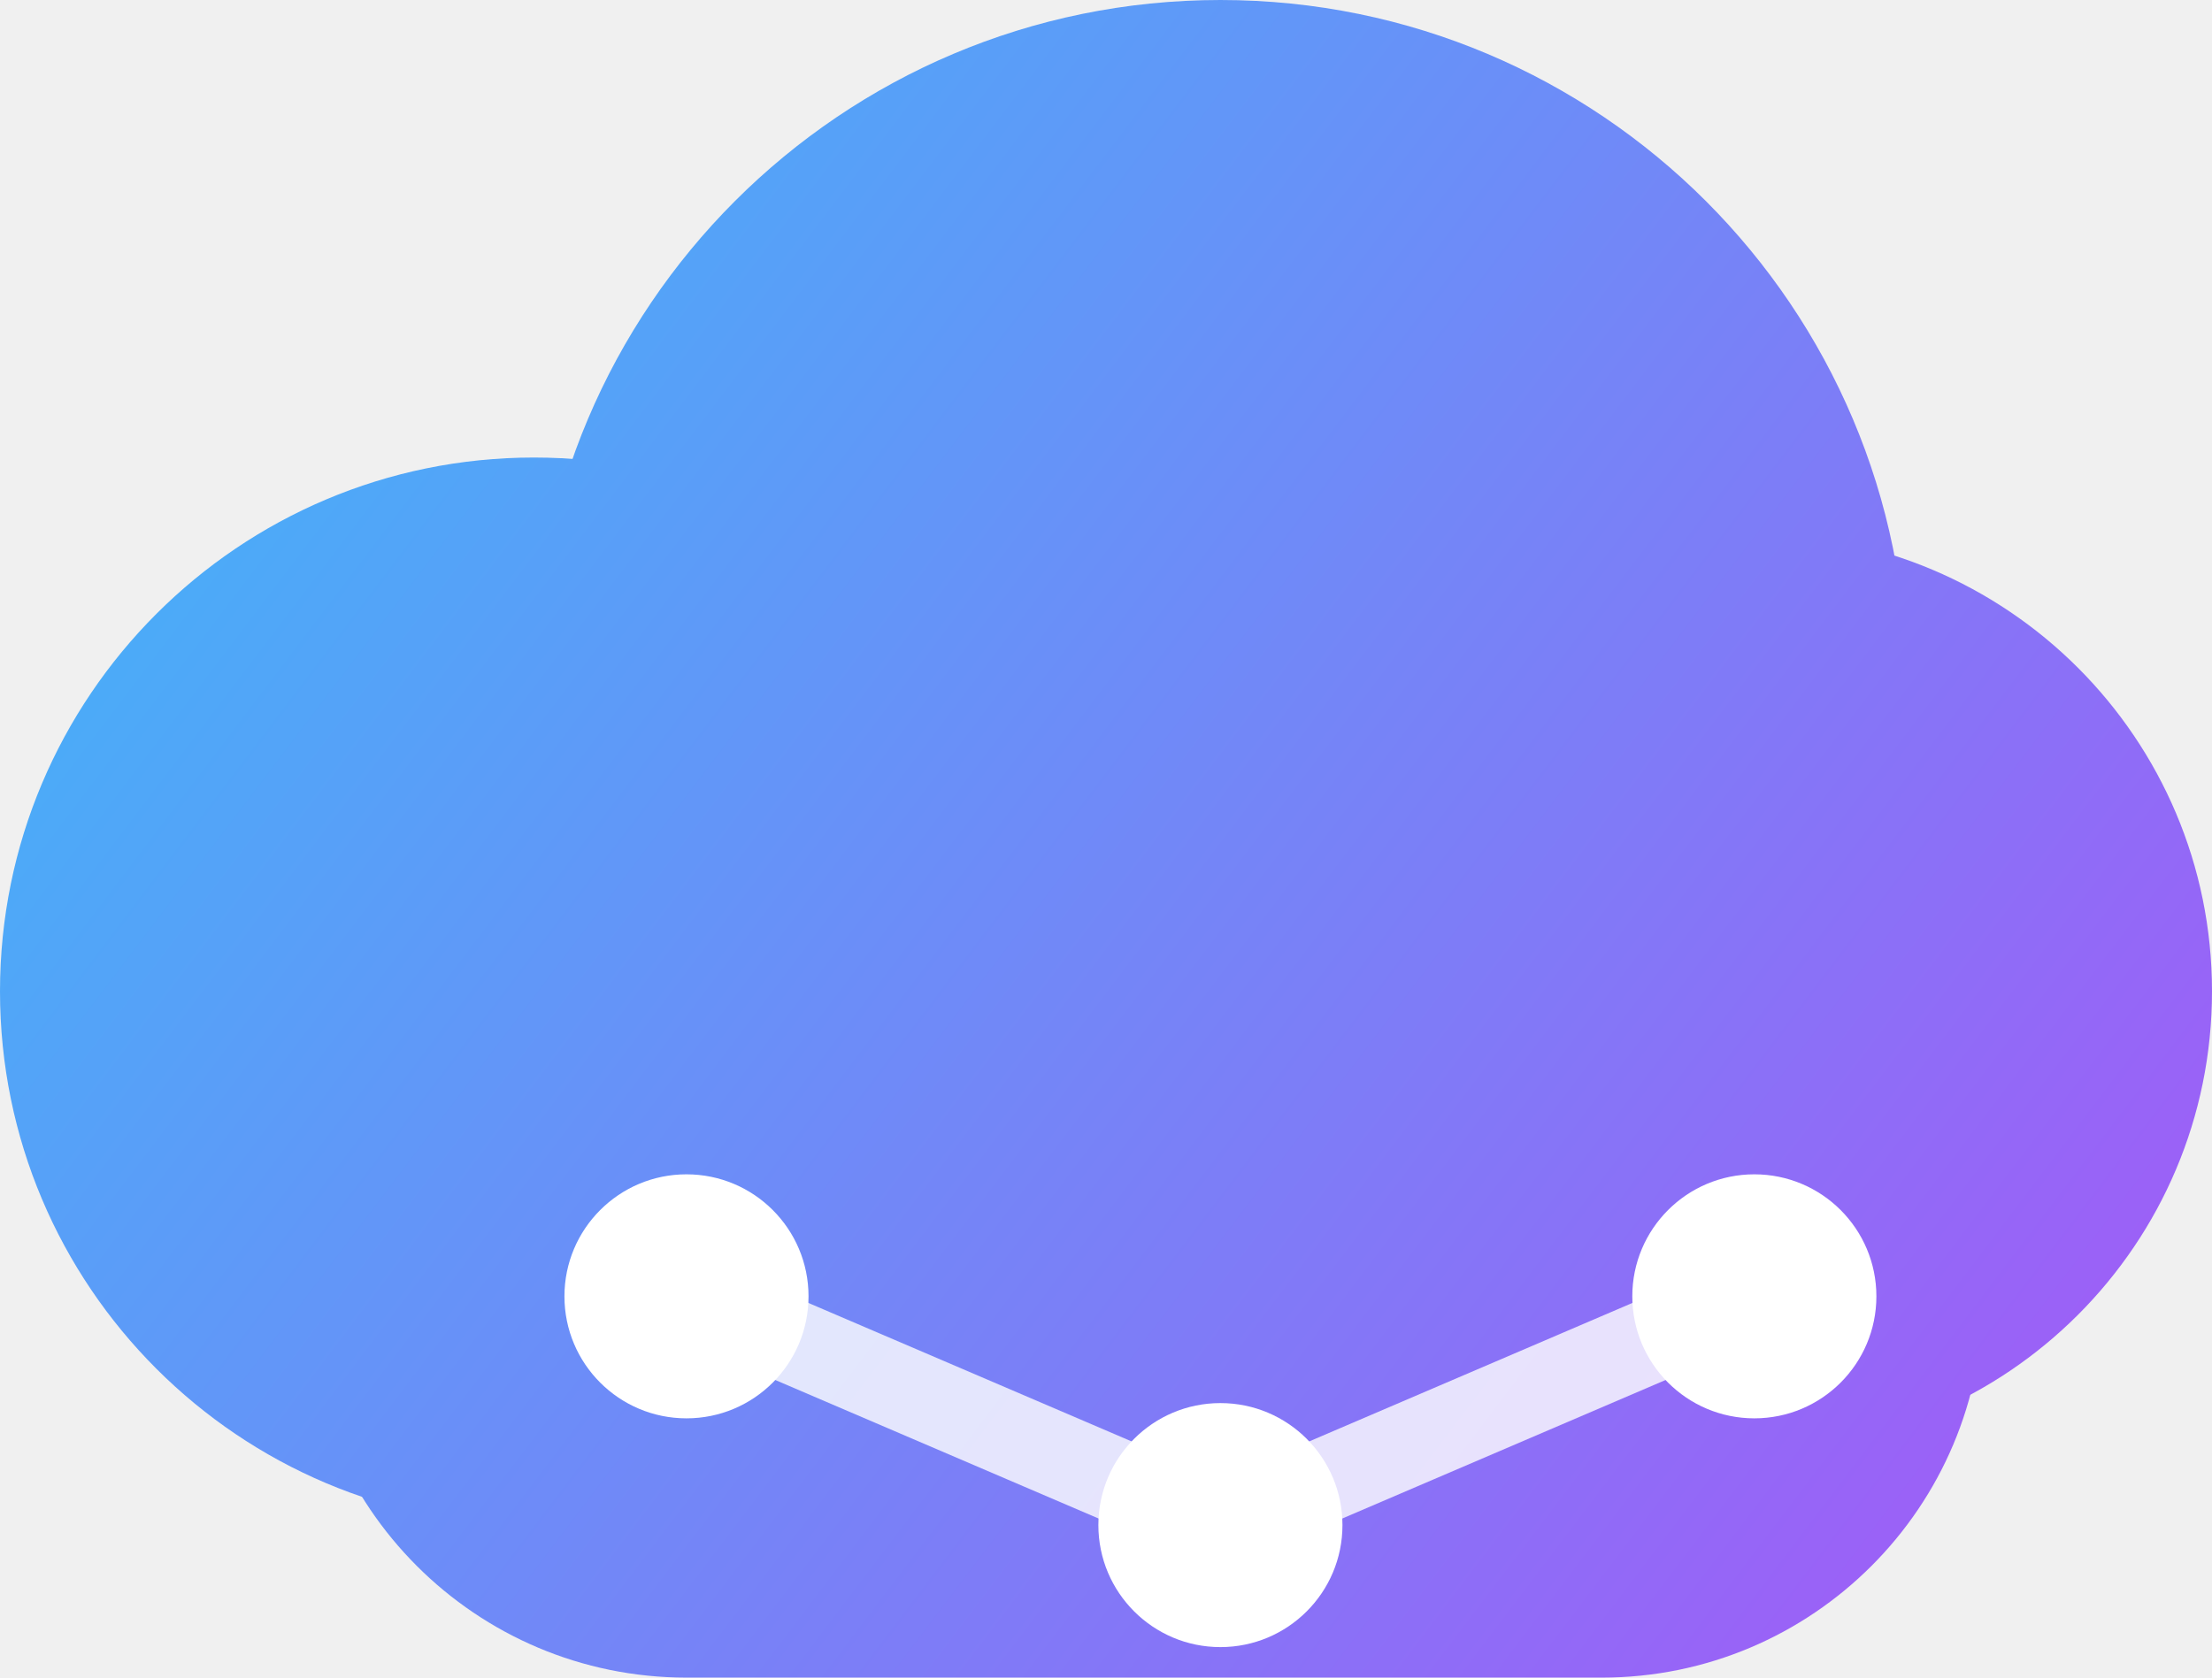
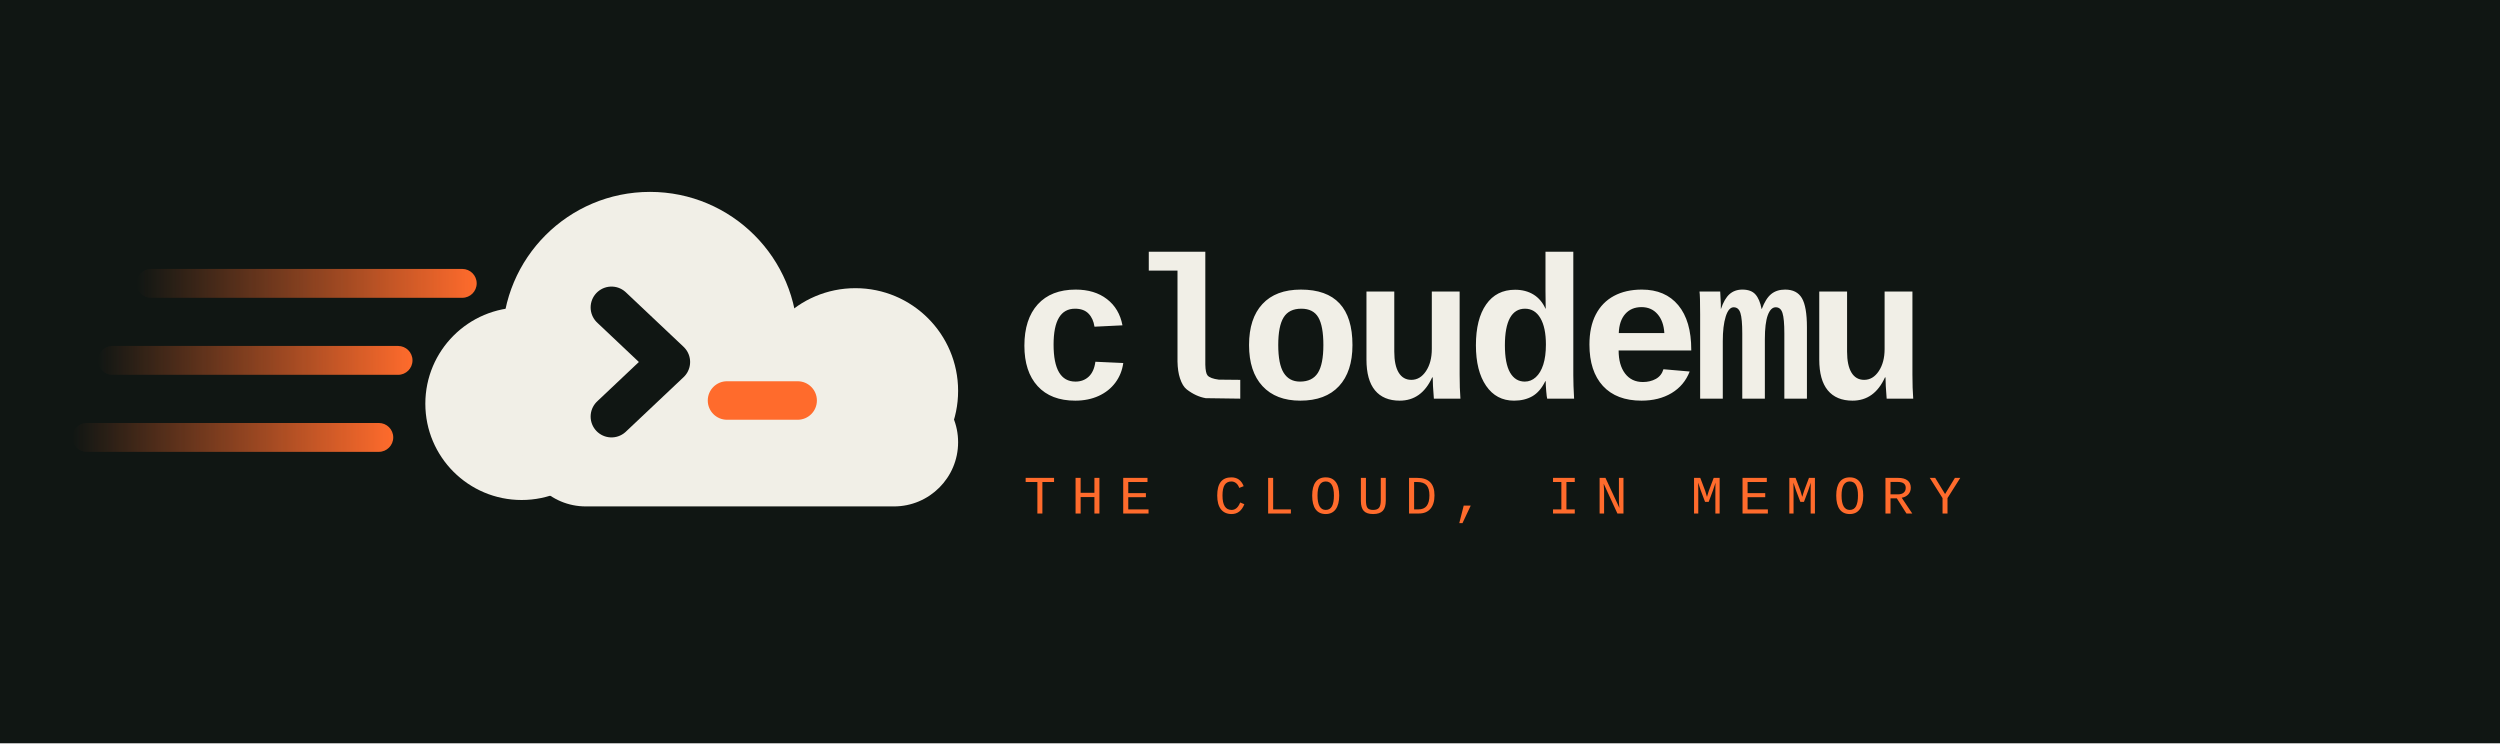
- <svg xmlns="http://www.w3.org/2000/svg" viewBox="2 2 29 22" fill="none">
-   <defs>
-     <linearGradient id="g" x1="2" y1="2" x2="31" y2="24" gradientUnits="userSpaceOnUse">
-       <stop stop-color="#38bdf8" />
-       <stop offset="1" stop-color="#a855f7" />
-     </linearGradient>
-   </defs>
-   <g>
-     <circle cx="9" cy="15" r="7" fill="url(#g)" />
-     <circle cx="18" cy="11" r="9" fill="url(#g)" />
-     <circle cx="25" cy="15" r="6" fill="url(#g)" />
-     <rect x="6" y="14" width="22" height="10" rx="5" fill="url(#g)" />
+ <svg xmlns="http://www.w3.org/2000/svg" width="740" height="220" viewBox="0 0 740 220">
+   <rect width="740" height="220" fill="#101613" />
+   <g transform="translate(10,15) scale(1.9)">
+     <defs>
+       <linearGradient id="g1" x1="0" y1="0" x2="1" y2="0">
+         <stop offset="0" stop-color="#FF6B2C" stop-opacity="0" />
+         <stop offset="1" stop-color="#FF6B2C" />
+       </linearGradient>
+     </defs>
+     <g fill="url(#g1)">
+       <rect x="16" y="34" width="53" height="4.5" rx="2.25" />
+       <rect x="10" y="46" width="49" height="4.5" rx="2.25" />
+       <rect x="6" y="58" width="50" height="4.5" rx="2.25" />
+     </g>
+     <g fill="#F1EFE7">
+       <circle cx="96" cy="45" r="23" />
+       <circle cx="128" cy="53" r="16" />
+       <circle cx="76" cy="55" r="15" />
+       <rect x="76" y="51" width="68" height="20" rx="10" />
+     </g>
+     <path d="M90 40 L99 48.5 L90 57" stroke="#101613" stroke-width="6.5" stroke-linecap="round" stroke-linejoin="round" fill="none" />
+     <rect x="105" y="51.5" width="17" height="6" rx="3" fill="#FF6B2C" />
  </g>
-   <path d="M11 19L18 22L25 19" stroke="white" stroke-opacity="0.8" stroke-width="1.1" stroke-linecap="round" stroke-linejoin="round" fill="none" />
-   <circle cx="11" cy="19" r="1.6" fill="white" />
-   <circle cx="18" cy="22" r="1.6" fill="white" />
-   <circle cx="25" cy="19" r="1.6" fill="white" />
+   <text x="300" y="118" font-family="'JetBrains Mono','Courier New',monospace" font-weight="800" font-size="60" letter-spacing="-2.5" fill="#F1EFE7">cloudemu</text>
+   <text x="303" y="152" font-family="'JetBrains Mono','Courier New',monospace" font-weight="500" font-size="16" letter-spacing="4.5" fill="#FF6B2C">THE CLOUD, IN MEMORY</text>
</svg>
